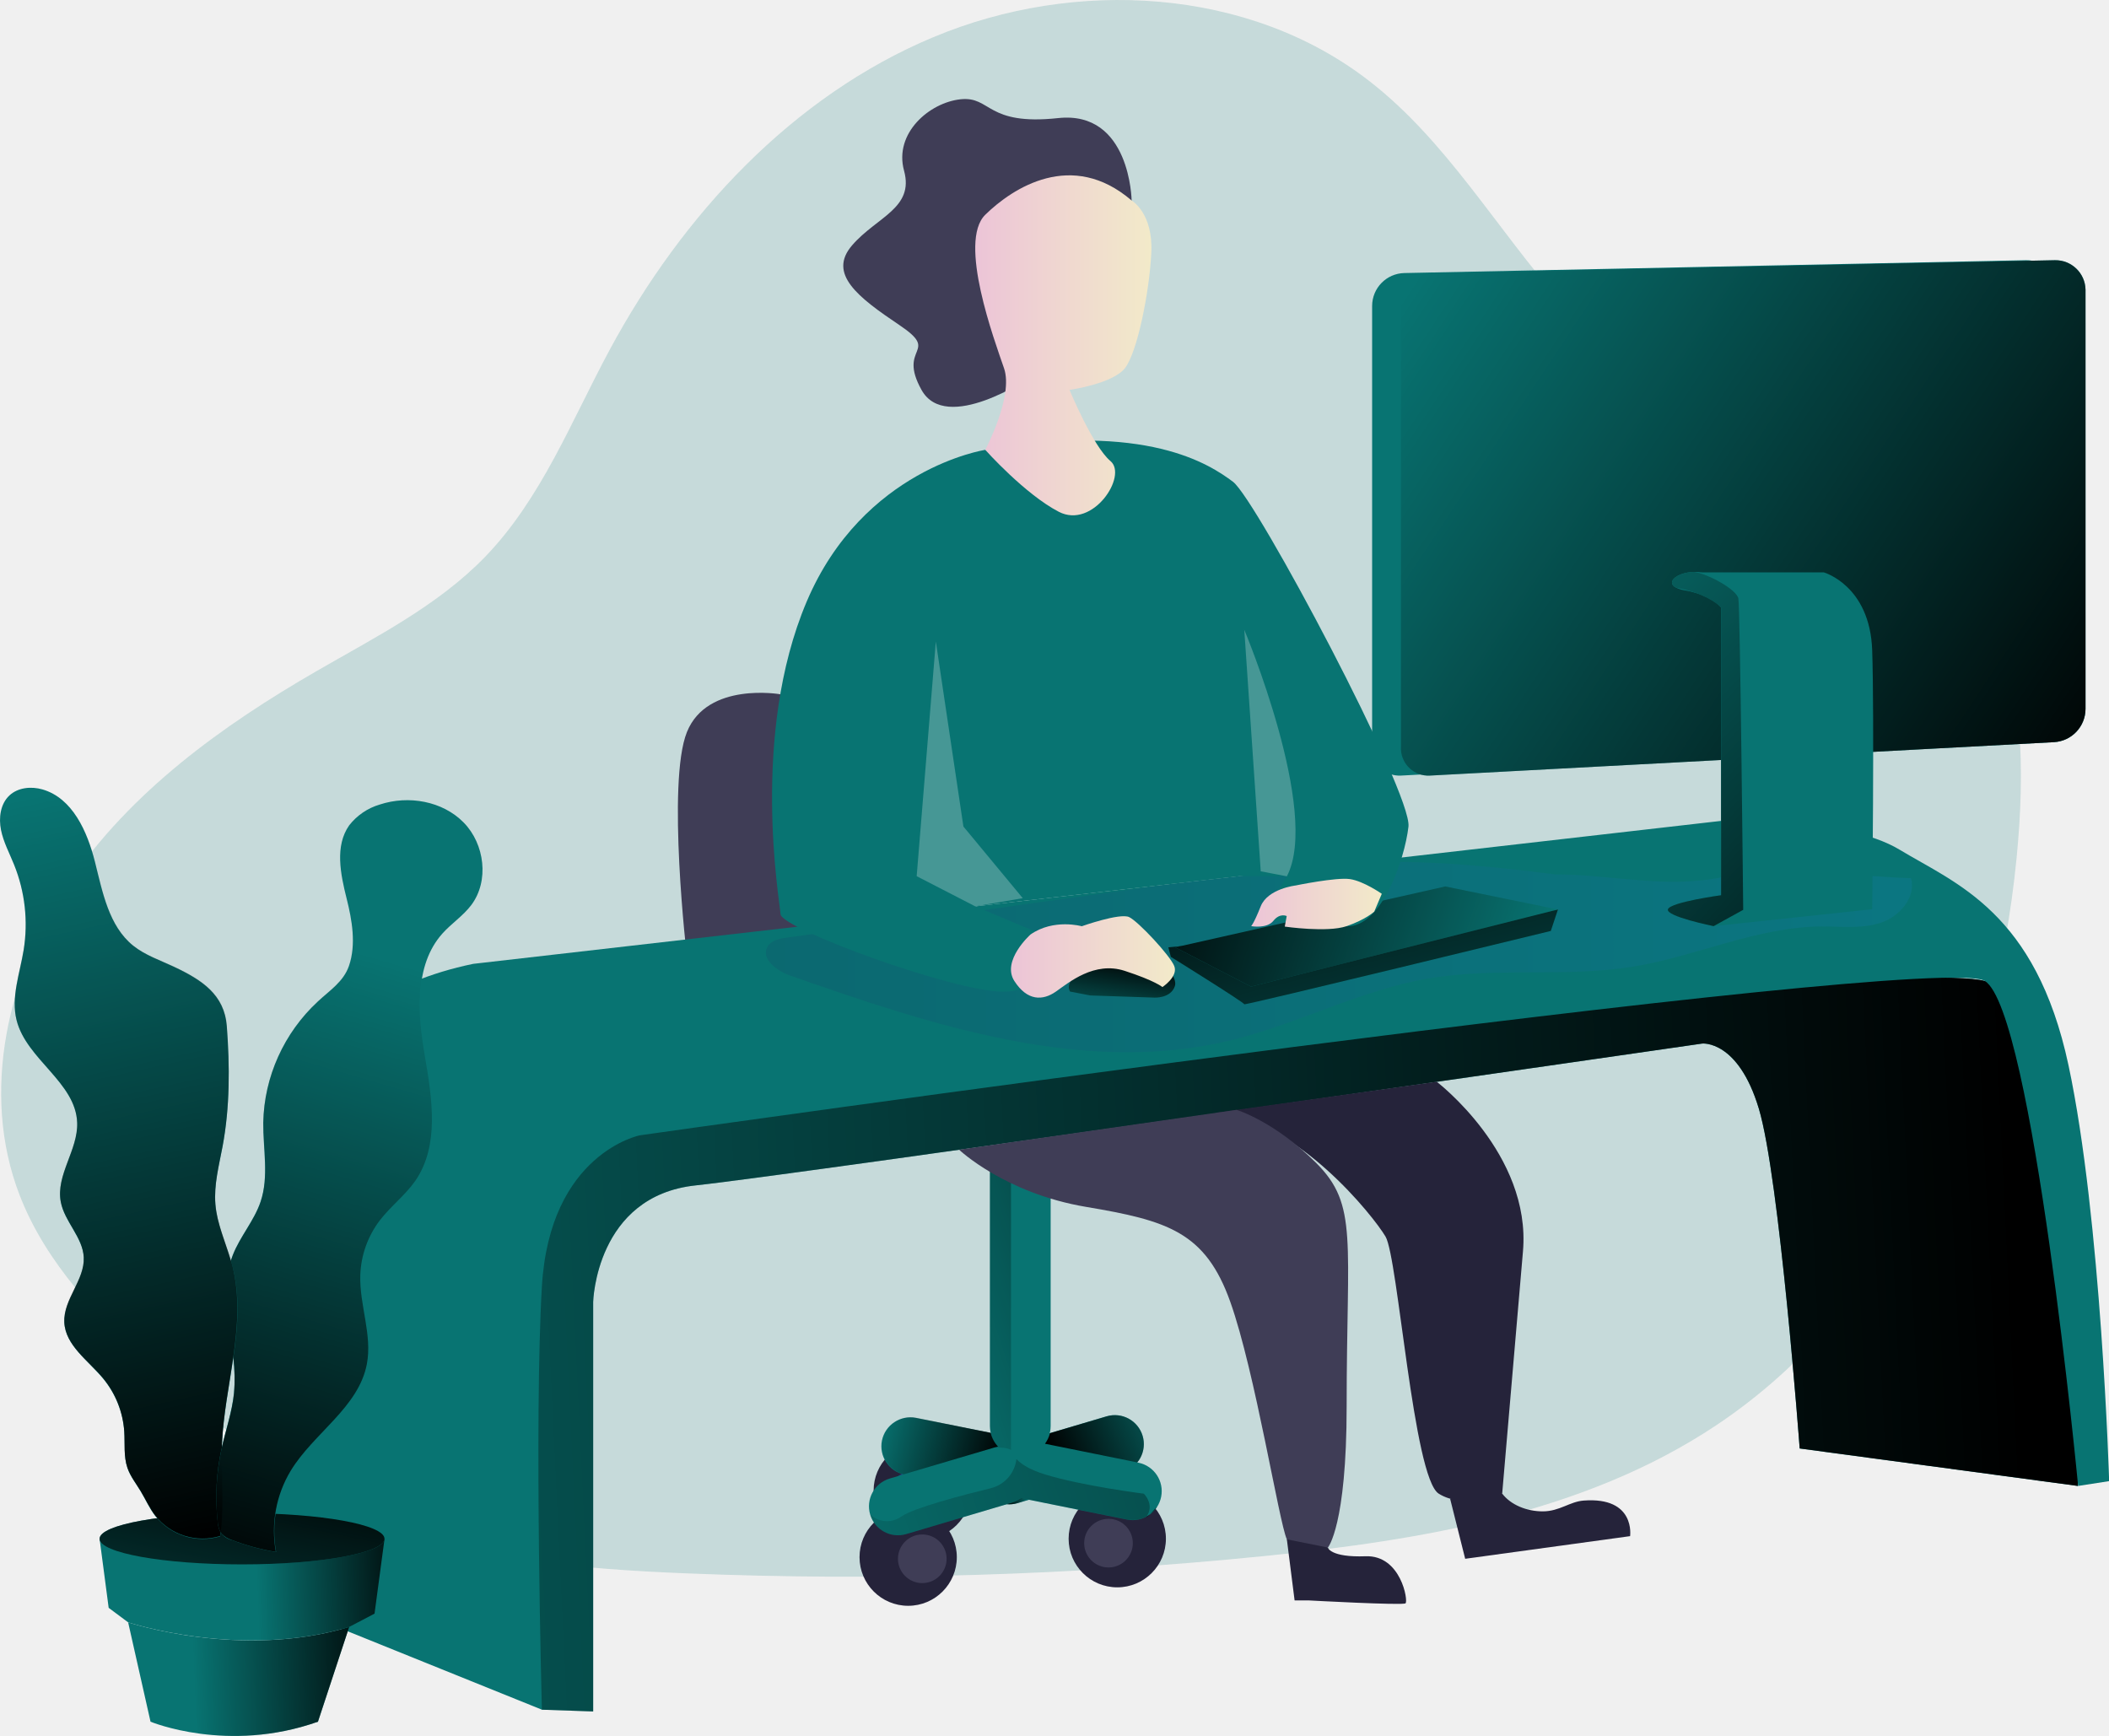
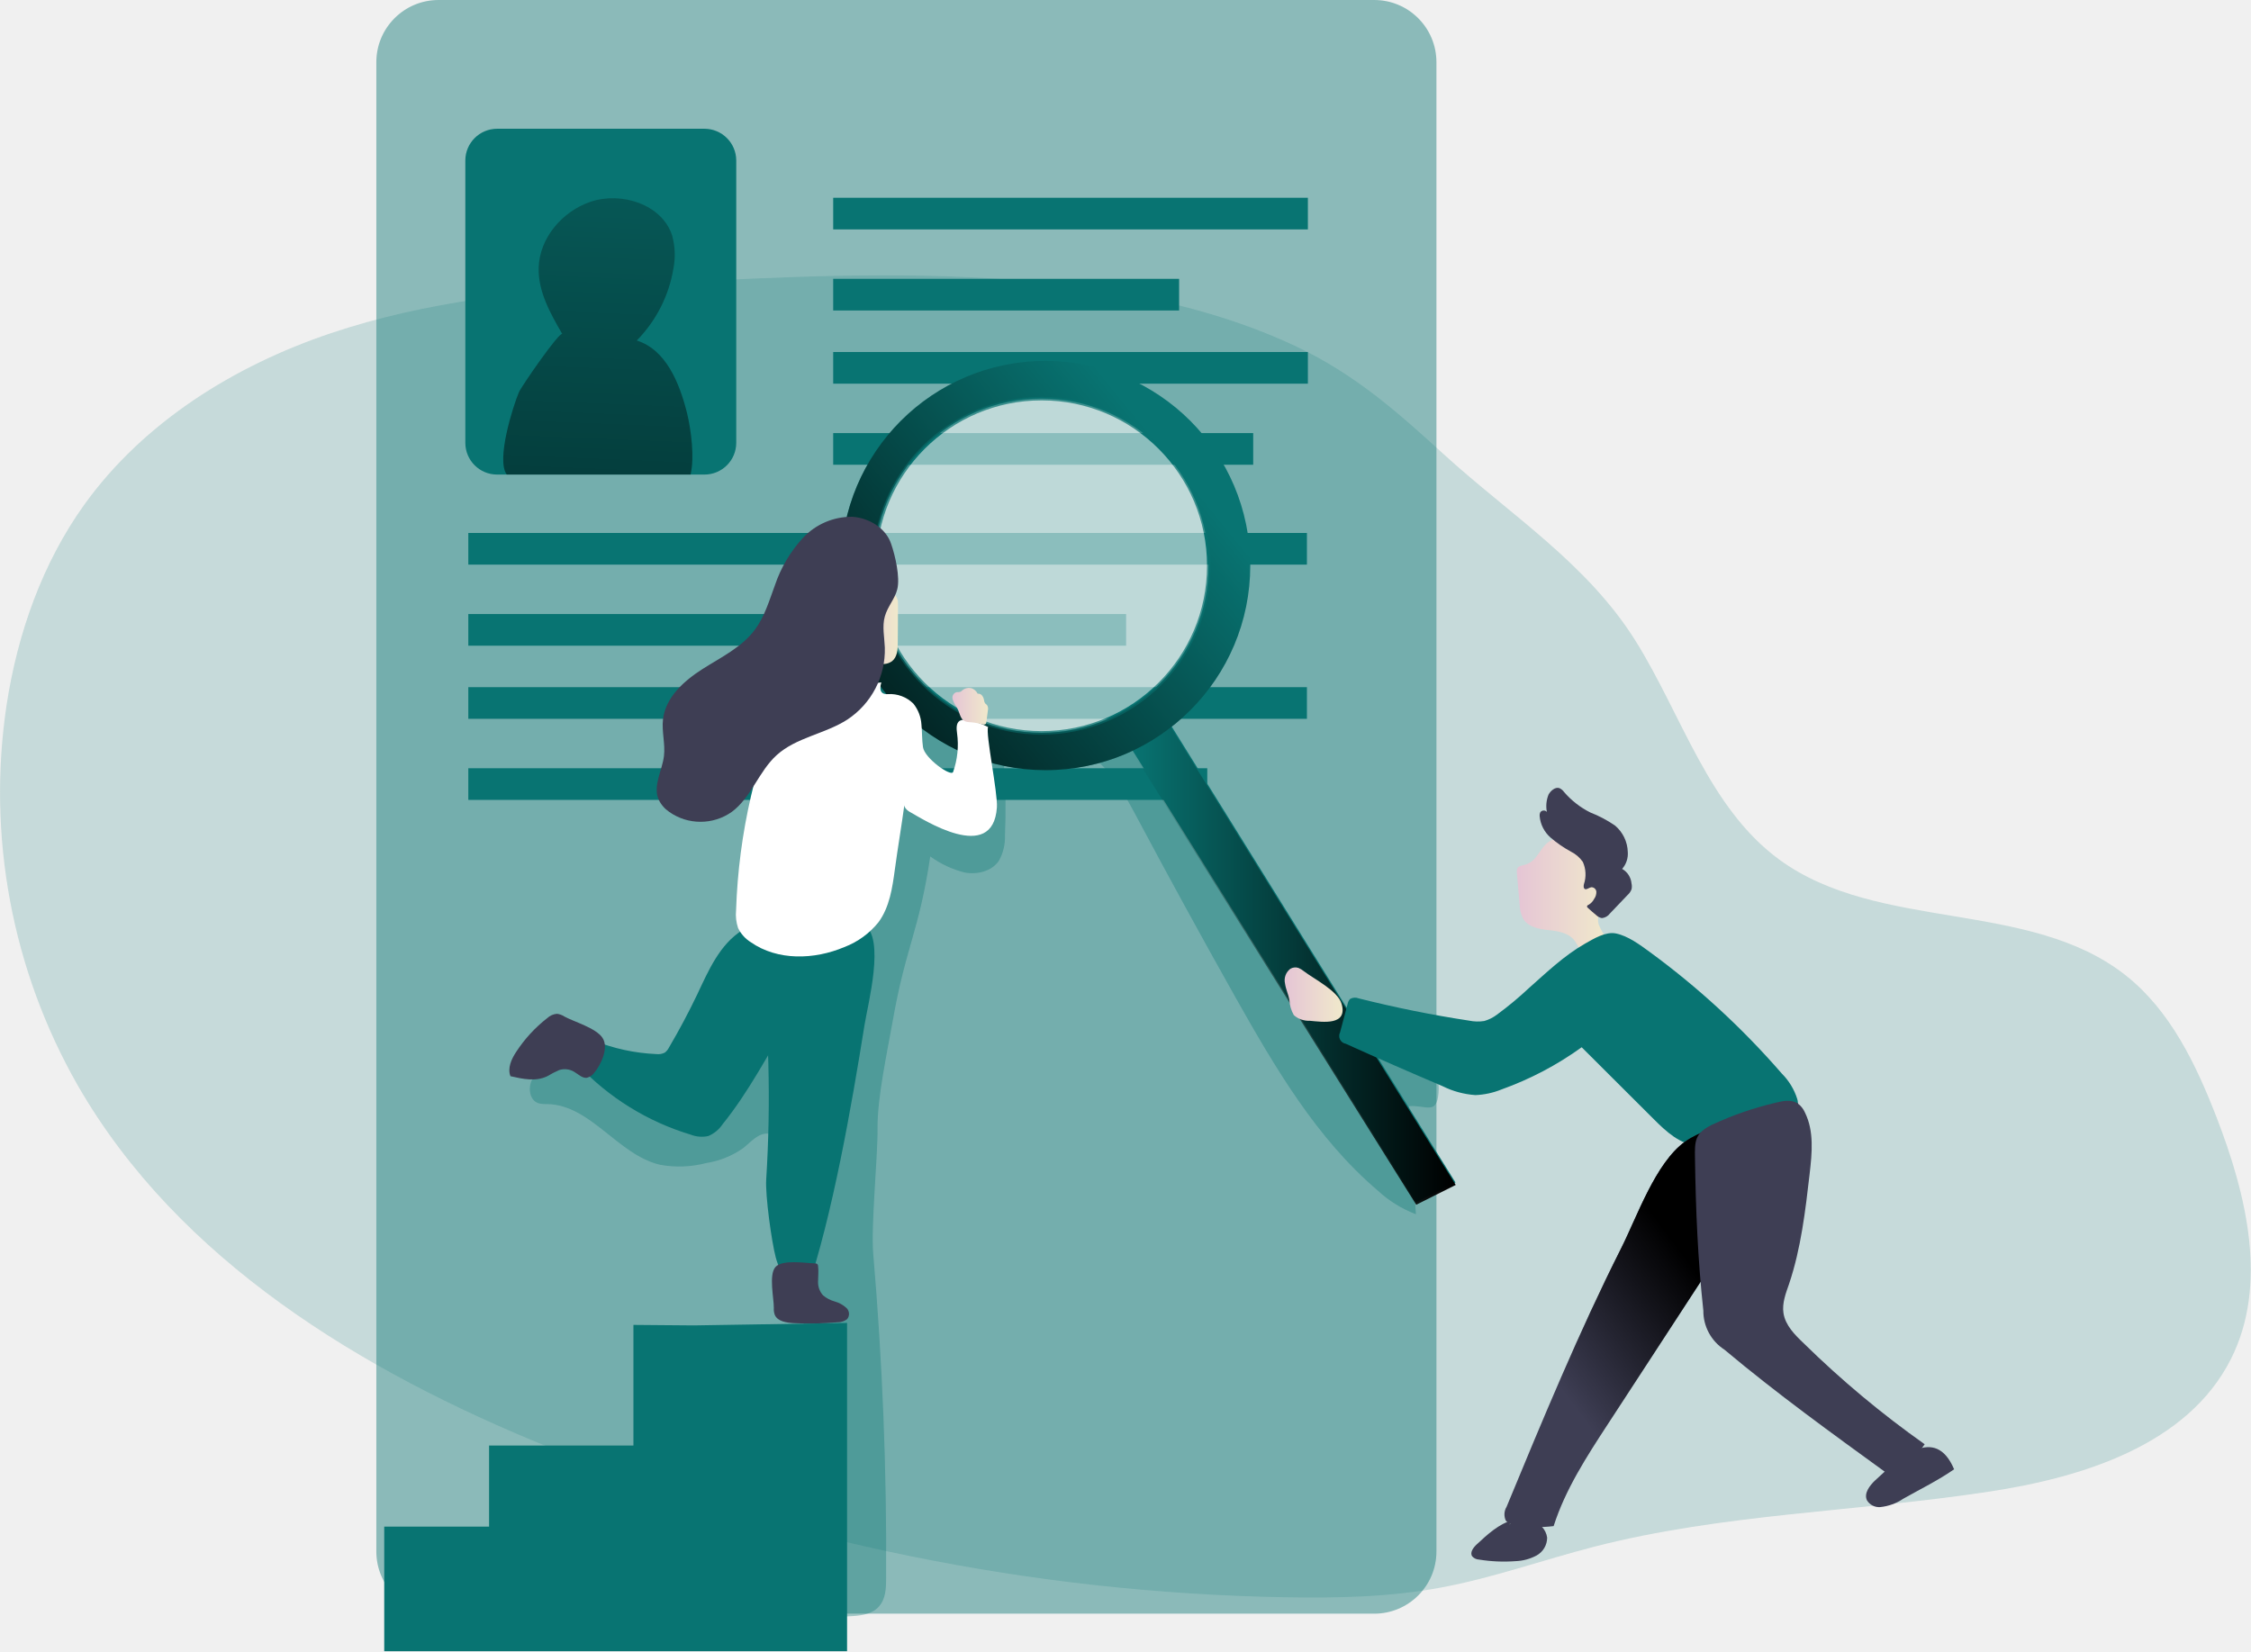
- <svg xmlns="http://www.w3.org/2000/svg" xmlns:xlink="http://www.w3.org/1999/xlink" id="Layer_1" data-name="Layer 1" width="726.63" height="598.15" viewBox="0 0 726.63 598.15">
+ <svg xmlns="http://www.w3.org/2000/svg" xmlns:xlink="http://www.w3.org/1999/xlink" id="Layer_1" data-name="Layer 1" viewBox="0 0 398.9 292.66">
  <defs>
-     <linearGradient id="linear-gradient" x1="362.32" y1="84.46" x2="379.08" y2="84.46" gradientTransform="matrix(1, 0, 0, -1, -55.95, 599.59)" gradientUnits="userSpaceOnUse">
-       <stop offset="0" stop-color="#183866" />
-       <stop offset="1" stop-color="#1a7fc1" />
+     <linearGradient id="linear-gradient" x1="202.08" y1="197.26" x2="259.68" y2="197.26" gradientUnits="userSpaceOnUse">
+       <stop offset="0" stop-opacity="0" />
+       <stop offset="0.99" />
    </linearGradient>
-     <linearGradient id="linear-gradient-2" x1="402.86" y1="82.34" x2="410.55" y2="82.34" gradientTransform="matrix(1, 0, 0, -1, -55.95, 599.59)" gradientUnits="userSpaceOnUse">
-       <stop offset="0" />
-       <stop offset="0.99" stop-opacity="0" />
+     <linearGradient id="linear-gradient-2" x1="209.84" y1="107.83" x2="134.16" y2="169.5" xlink:href="#linear-gradient" />
+     <linearGradient id="linear-gradient-3" x1="270.5" y1="184.82" x2="286.56" y2="184.82" gradientUnits="userSpaceOnUse">
+       <stop offset="0" stop-color="#e5c5d5" />
+       <stop offset="0.42" stop-color="#ead4d1" />
+       <stop offset="1" stop-color="#f0e9cb" />
    </linearGradient>
-     <linearGradient id="linear-gradient-3" x1="420.02" y1="95.05" x2="465.77" y2="115.48" xlink:href="#linear-gradient-2" />
-     <linearGradient id="linear-gradient-4" x1="419.3" y1="154.46" x2="363.69" y2="135.81" xlink:href="#linear-gradient-2" />
-     <linearGradient id="linear-gradient-5" x1="450.15" y1="94.12" x2="307.62" y2="46.31" xlink:href="#linear-gradient-2" />
-     <linearGradient id="linear-gradient-6" x1="454.97" y1="79.65" x2="450.03" y2="77.99" xlink:href="#linear-gradient-2" />
-     <linearGradient id="linear-gradient-7" x1="400.43" y1="93.82" x2="357.12" y2="105.59" xlink:href="#linear-gradient-2" />
-     <linearGradient id="linear-gradient-8" x1="399.81" y1="101.15" x2="399.81" y2="101.15" xlink:href="#linear-gradient-2" />
-     <linearGradient id="linear-gradient-11" x1="752.82" y1="149.25" x2="-22.22" y2="111.97" xlink:href="#linear-gradient-2" />
-     <linearGradient id="linear-gradient-12" x1="319.83" y1="269.82" x2="714.72" y2="269.82" xlink:href="#linear-gradient" />
-     <linearGradient id="linear-gradient-13" x1="456.76" y1="268.17" x2="498.43" y2="435.22" gradientTransform="matrix(1, 0, 0, 1, 0, 0)" xlink:href="#linear-gradient-2" />
-     <linearGradient id="linear-gradient-14" x1="388.4" y1="294.66" x2="528.43" y2="341.59" gradientTransform="matrix(1, 0, 0, 1, 0, 0)" xlink:href="#linear-gradient-2" />
-     <linearGradient id="linear-gradient-15" x1="387.95" y1="329.7" x2="384.29" y2="356.31" gradientTransform="matrix(1, 0, 0, 1, 0, 0)" xlink:href="#linear-gradient-2" />
-     <linearGradient id="linear-gradient-16" x1="189.55" y1="23.69" x2="121.95" y2="21.11" xlink:href="#linear-gradient-2" />
-     <linearGradient id="linear-gradient-17" x1="199.83" y1="54.7" x2="143.82" y2="52.77" xlink:href="#linear-gradient-2" />
-     <linearGradient id="linear-gradient-18" x1="90.26" y1="102.87" x2="61.93" y2="-33.61" gradientTransform="matrix(1, 0, 0, -1, -0.01, 600)" xlink:href="#linear-gradient-2" />
-     <linearGradient id="linear-gradient-19" x1="133.44" y1="70.6" x2="76.41" y2="330.72" xlink:href="#linear-gradient-2" />
-     <linearGradient id="linear-gradient-20" x1="136.63" y1="65.37" x2="129.97" y2="95.76" xlink:href="#linear-gradient-2" />
-     <linearGradient id="linear-gradient-21" x1="128.63" y1="51.78" x2="192.61" y2="270.81" xlink:href="#linear-gradient-2" />
-     <linearGradient id="linear-gradient-22" x1="391.94" y1="480.61" x2="452.67" y2="480.61" gradientTransform="matrix(1, 0, 0, -1, -55.95, 599.59)" gradientUnits="userSpaceOnUse">
-       <stop offset="0" stop-color="#ecc4d7" />
-       <stop offset="0.42" stop-color="#efd4d1" />
-       <stop offset="1" stop-color="#f2eac9" />
-     </linearGradient>
-     <linearGradient id="linear-gradient-23" x1="404.28" y1="269.89" x2="460.78" y2="269.89" xlink:href="#linear-gradient-22" />
-     <linearGradient id="linear-gradient-24" x1="487.03" y1="288.1" x2="532.04" y2="288.1" xlink:href="#linear-gradient-22" />
-     <linearGradient id="linear-gradient-25" x1="786.69" y1="334.77" x2="536.94" y2="500.11" xlink:href="#linear-gradient-2" />
-     <linearGradient id="linear-gradient-26" x1="743.88" y1="245.64" x2="570.27" y2="407.53" xlink:href="#linear-gradient-2" />
-     <linearGradient id="linear-gradient-27" x1="452.25" y1="77.42" x2="450.57" y2="76.86" xlink:href="#linear-gradient-2" />
+     <linearGradient id="linear-gradient-4" x1="277.31" y1="271.06" x2="303.02" y2="251.93" xlink:href="#linear-gradient" />
+     <linearGradient id="linear-gradient-5" x1="229.39" y1="202.48" x2="239.64" y2="202.48" xlink:href="#linear-gradient-3" />
+     <linearGradient id="linear-gradient-6" x1="111.86" y1="4.71" x2="102.43" y2="233.87" xlink:href="#linear-gradient" />
+     <linearGradient id="linear-gradient-7" x1="152.63" y1="137.02" x2="160.88" y2="137.02" xlink:href="#linear-gradient-3" />
+     <linearGradient id="linear-gradient-8" x1="170.5" y1="151.35" x2="176.81" y2="151.35" xlink:href="#linear-gradient-3" />
  </defs>
-   <path d="M537.74,103.94C515.56,78.71,498.39,48.59,471.88,28,430.24-4.41,370.31-7.57,321.62,12.79S235,74.19,210,120.66c-13.15,24.45-23.48,51.12-42.75,71.1-16.29,16.88-37.7,27.65-58,39.38C76.52,250,45,272.79,23.82,304.06S-6.83,376.4,6.71,411.64c9.13,23.78,27.52,42.7,46.36,59.83,22.17,20.14,46,39,73.5,51C161,537.4,199.22,540.61,236.7,542.13a1414.92,1414.92,0,0,0,199.16-6c54.18-5.46,110-14.78,155.33-44.95,63.5-42.25,96.24-119.66,103.61-195.57,3-30.36,2.24-61.91-9.48-90.08C657.29,138.15,581.66,153.91,537.74,103.94Z" transform="translate(-0.01 0)" fill="#087472" opacity="0.18" style="isolation: isolate" />
-   <path d="M268.86,239.22s-25.13-4.42-32.17,13,0,77.58,0,77.58l93.76,66.38Z" transform="translate(-0.01 0)" fill="#3f3d56" />
-   <path d="M387,507.15l-36.37,10.77a10,10,0,0,1-12.4-6.74h0a10,10,0,0,1,6.74-12.4L381.29,488a10,10,0,0,1,12.4,6.73h0A10,10,0,0,1,387,507.15Z" transform="translate(-0.01 0)" fill="#087472" />
-   <circle cx="384.94" cy="530.18" r="16.76" fill="#25233a" />
-   <circle cx="381.92" cy="531.71" r="8.38" fill="#3f3d56" />
-   <circle cx="317.75" cy="513.62" r="16.76" fill="#25233a" />
-   <path d="M323.13,515.13a8.38,8.38,0,1,1-8.38-8.38A8.38,8.38,0,0,1,323.13,515.13Z" transform="translate(-0.01 0)" fill="url(#linear-gradient)" />
-   <circle cx="312.9" cy="536.54" r="16.76" fill="#25233a" />
-   <path d="M326.15,537.1a8.38,8.38,0,1,1-8.38-8.38,8.38,8.38,0,0,1,8.38,8.38Z" transform="translate(-0.01 0)" fill="#3f3d56" />
-   <path d="M388.32,523.59l-76.65-15.47a10,10,0,0,1-7.8-11.76h0a10,10,0,0,1,11.75-7.8L392.27,504a10,10,0,0,1,7.8,11.76h0A10,10,0,0,1,388.32,523.59Z" transform="translate(-0.01 0)" fill="#087472" />
-   <path d="M341.07,403.17H362v88.15a10.46,10.46,0,0,1-10.46,10.46h0a10.46,10.46,0,0,1-10.46-10.46V403.17Z" transform="translate(-0.01 0)" fill="#087472" />
-   <path d="M348.58,517.8l-36.36,10.79a10,10,0,0,1-12.41-6.74h0a10,10,0,0,1,6.74-12.4l36.36-10.76a10,10,0,0,1,12.4,6.73h0A10,10,0,0,1,348.58,517.8Z" transform="translate(-0.01 0)" fill="#087472" />
-   <path d="M354.6,516.73l-4,1.19a9.94,9.94,0,0,1-3.68.37l1.67-.49a9.74,9.74,0,0,0,3.21-1.63Z" transform="translate(-0.01 0)" fill="url(#linear-gradient-2)" />
-   <path d="M394.11,497.59a9.93,9.93,0,0,1-2.26,6.3l-31.8-6.43a10.29,10.29,0,0,0,1.7-3.64l19.59-5.8a10,10,0,0,1,12.38,6.84A10.12,10.12,0,0,1,394.11,497.59Z" transform="translate(-0.01 0)" fill="url(#linear-gradient-3)" />
-   <path d="M341.34,493.7a10.59,10.59,0,0,1-.27-2.38V403.17h7.27v95a3.48,3.48,0,0,0,.07,1.4,9.47,9.47,0,0,0-3.48-.77,17.94,17.94,0,0,0-2.54,0l.52-.15C343.23,498.59,341.76,495.5,341.34,493.7Z" transform="translate(-0.01 0)" opacity="0.31" fill="url(#linear-gradient-4)" style="isolation: isolate" />
-   <path d="M395.05,522.51a9.82,9.82,0,0,1-4.77,1.23,10.36,10.36,0,0,1-2-.2l-33.72-6.81-2.81-.56a9.74,9.74,0,0,1-3.21,1.63l-1.67.49-34.65,10.3a10,10,0,0,1-12.41-6.74,8.54,8.54,0,0,0,10.87.62c4.23-2.93,21.07-7.33,30.61-9.67a11.72,11.72,0,0,0,8.8-9.27,6.69,6.69,0,0,1,.12-.8c1.59,1.72,4.51,3.65,9.79,5.29,13,4,34.11,6.65,34.11,6.65S397.92,518.41,395.05,522.51Z" transform="translate(-0.01 0)" opacity="0.31" fill="url(#linear-gradient-5)" style="isolation: isolate" />
-   <path d="M398.67,519.15a9.82,9.82,0,0,1-2.49,2.65C396.85,521.11,397.71,520.19,398.67,519.15Z" transform="translate(-0.01 0)" fill="url(#linear-gradient-6)" />
-   <path d="M341.34,493.7a10.4,10.4,0,0,0,2.52,4.74c-.31.06-.63.14-.95.23L311.39,508a10,10,0,0,1,2.24-19.69,10.36,10.36,0,0,1,2,.2Z" transform="translate(-0.01 0)" fill="url(#linear-gradient-7)" />
-   <path d="M343.86,498.44" transform="translate(-0.01 0)" fill="url(#linear-gradient-8)" />
-   <path d="M343.86,498.44" transform="translate(-0.01 0)" fill="url(#linear-gradient-8)" />
-   <path d="M343.86,498.44" transform="translate(-0.01 0)" fill="url(#linear-gradient-8)" />
-   <path d="M389.9,69.09s-.41-31.08-25.32-28.4-23-7.61-33.64-6.48-23,11.63-19.45,24.6S302.1,74.68,293.6,84.52s2,17.89,16.32,27.51-.89,7.13,7.6,22.34,37.23-4.22,37.23-4.22Z" transform="translate(-0.01 0)" fill="#3f3d56" />
-   <path d="M186.71,589.1l17.67.6V448.59s.89-36.49,35.33-40.15,346.78-48.87,346.78-48.87S598.87,358.26,606,382s14.07,117.09,14.07,117.09L715.94,512S718.47,347.1,683.85,338s-487.37,37.27-487.37,37.27S162.9,550.41,186.71,589.1Z" transform="translate(-0.01 0)" fill="#087472" />
-   <path d="M186.71,589.1l17.67.6V448.59s.89-36.49,35.33-40.15,346.78-48.87,346.78-48.87S598.87,358.26,606,382s14.07,117.09,14.07,117.09L715.94,512S718.47,347.1,683.85,338s-487.37,37.27-487.37,37.27S162.9,550.41,186.71,589.1Z" transform="translate(-0.01 0)" fill="url(#linear-gradient-11)" />
-   <path d="M93.47,392.59s8.66-47.92,69.57-60.48L593,282.85s42.21-1.75,61.52,9.94,46.87,21.38,58.17,74.28,14,143.27,14,143.27L716,512S700.4,348.36,683.87,338s-463.46,53.2-463.46,53.2-31,6.17-33.7,52.11,0,145.78,0,145.78L93.47,551.45Z" transform="translate(-0.01 0)" fill="#087472" />
-   <path d="M535.82,301.29c-22.25-2.9-44.68-5-67.1-4.15-16.85.66-33.59,3-50.3,5.33L271.05,323.08c-2.5.35-5.35.92-6.6,3.12-2.4,4.2,3.24,8.34,7.81,9.94,49,17.18,101.35,34.58,151.79,22.33,23.06-5.6,44.48-17.23,67.87-21.27s47.4-.32,70.74-4.13c21.94-3.58,42.83-13.75,65.07-13.85,6.82,0,13.84.88,20.31-1.28s12.19-8.76,10.4-15.34c-20.88-.73-44.32-4.59-64.8-.4C573.37,306.34,556.12,301.29,535.82,301.29Z" transform="translate(-0.01 0)" opacity="0.19" fill="url(#linear-gradient-12)" style="isolation: isolate" />
-   <path d="M402.55,326.41l.86,3.29s25.46,15.83,25.3,16.34,105.61-25.27,105.61-25.27l2.46-7.4Z" transform="translate(-0.01 0)" fill="#087472" />
-   <path d="M402.55,326.41l.86,3.29s25.46,15.83,25.3,16.34,105.61-25.27,105.61-25.27l2.46-7.4Z" transform="translate(-0.01 0)" fill="url(#linear-gradient-13)" />
-   <polygon points="404.92 326.41 497.96 305.44 536.75 313.37 431.05 339.96 404.92 326.41" fill="#087472" />
-   <polygon points="404.92 326.41 497.96 305.44 536.75 313.37 431.05 339.96 404.92 326.41" fill="url(#linear-gradient-14)" />
-   <path d="M375.64,343l22.09.74s5.61.33,7.06-3.93-9-13.25-10.12-13.42-30.19,7.55-26,15.27Z" transform="translate(-0.01 0)" fill="#087472" />
-   <path d="M375.64,343l22.09.74s5.61.33,7.06-3.93-9-13.25-10.12-13.42-30.19,7.55-26,15.27Z" transform="translate(-0.01 0)" fill="url(#linear-gradient-15)" />
-   <path d="M120.31,560.59l-10.75,32.64c-31.18,11.07-57.69,0-57.69,0L44.16,559S83.05,571.89,120.31,560.59Z" transform="translate(-0.01 0)" fill="#087472" />
-   <path d="M120.31,560.59l-10.75,32.64c-31.18,11.07-57.69,0-57.69,0L44.16,559S83.05,571.89,120.31,560.59Z" transform="translate(-0.01 0)" fill="url(#linear-gradient-16)" />
-   <path d="M132.5,530.2,129.05,556l-8.74,4.58C83.08,571.88,44.16,559,44.16,559l-6.71-5L34.32,530.2Z" transform="translate(-0.01 0)" fill="#087472" />
-   <path d="M132.5,530.2,129.05,556l-8.74,4.58C83.08,571.88,44.16,559,44.16,559l-6.71-5L34.32,530.2Z" transform="translate(-0.01 0)" fill="url(#linear-gradient-17)" />
-   <ellipse cx="83.39" cy="530.2" rx="49.08" ry="8.83" fill="#087472" />
-   <ellipse cx="83.39" cy="530.2" rx="49.08" ry="8.83" fill="url(#linear-gradient-18)" />
-   <path d="M60.05,333.18c-4.82-2.28-10-4-14.17-7.33-8.4-6.77-10.53-18.43-13.16-28.89S25,275,14.63,272c-3.88-1.11-8.43-.67-11.38,2.09C.14,277-.49,281.78.36,286s2.92,8,4.52,12a55.17,55.17,0,0,1,3.29,29.31c-1.31,8.11-4.44,16.33-2.43,24.28,3.41,13.49,20.4,21.4,20.87,35.3.32,9.38-7.4,18.06-5.65,27.29,1.29,6.83,7.58,12.16,7.92,19.1.38,7.87-7.06,14.53-6.7,22.4S30.4,468.81,35.53,475a32.17,32.17,0,0,1,7.31,18.35c.27,4.2-.27,8.55,1.1,12.53,1,2.91,3,5.38,4.55,8,1.71,2.83,3,5.89,5.06,8.51a20.82,20.82,0,0,0,22.3,7c1.59-10.46.2-21.13.64-31.7.87-20.48,8.62-41.12,3.66-61-1.82-7.29-5.32-14.21-5.94-21.69-.55-6.68,1.23-13.3,2.47-19.89,2.56-13.61,2.52-27.68,1.47-41.44C77.32,342.75,69.64,337.72,60.05,333.18Z" transform="translate(-0.01 0)" fill="#087472" />
-   <path d="M90.7,386.82c-.08,9.13,2,18.57-.92,27.24-2.21,6.57-7.07,11.95-9.58,18.41-5.79,14.91,2,31.63.41,47.55-.66,6.56-2.91,12.86-4.33,19.3A77.3,77.3,0,0,0,75,524.15a6.28,6.28,0,0,0,5,6.54,78,78,0,0,0,15.15,4.09,40.18,40.18,0,0,1,5.18-28c7.93-13,23.34-21.76,26.21-36.69,1.94-10.11-2.58-20.37-2.26-30.66a33,33,0,0,1,6.74-18.9c3.73-4.86,8.78-8.62,12.25-13.66,8.34-12.15,5.74-28.39,3.26-42.92s-3.92-31.25,5.88-42.26c3.1-3.48,7.14-6.09,9.95-9.81,6.26-8.29,4.68-21.06-2.6-28.47s-19-9.46-28.9-6.2a20.84,20.84,0,0,0-10.54,7.17c-5,7.1-3,16.8-.88,25.24,1.85,7.33,3.34,15.79.81,23.18-1.89,5.5-6.68,8.48-10.75,12.31A58.64,58.64,0,0,0,90.7,386.82Z" transform="translate(-0.01 0)" fill="#087472" />
-   <path d="M80.37,467.72c-1.42,9.92-3.47,19.92-3.89,29.87v1a2.63,2.63,0,0,1-.17.72A77.3,77.3,0,0,0,75,524.14,9.41,9.41,0,0,0,76,528c-.05.42-.11.83-.17,1.25a20.82,20.82,0,0,1-22.3-7c-2-2.62-3.35-5.68-5.06-8.51-1.6-2.63-3.55-5.1-4.55-8-1.37-4-.83-8.33-1.1-12.53a32.17,32.17,0,0,0-7.31-18.35c-5.13-6.15-13-11.31-13.35-19.31s7.08-14.53,6.7-22.4c-.34-6.94-6.63-12.27-7.92-19.1-1.75-9.23,6-17.91,5.65-27.29-.47-13.9-17.46-21.81-20.87-35.3-2-7.95,1.12-16.17,2.43-24.28A55.17,55.17,0,0,0,4.9,297.9c-1.6-4-3.67-7.77-4.52-12s-.22-9,2.89-11.92c3-2.76,7.5-3.2,11.38-2.09,10.38,3,15.45,14.54,18.09,25S37.5,319,45.9,325.78c4.15,3.35,9.35,5.05,14.17,7.33,9.6,4.54,17.28,9.57,18.1,20.39,1,13.76,1.09,27.83-1.47,41.44-1.24,6.59-3,13.21-2.47,19.89s3.44,13,5.34,19.48c.21.73.42,1.47.6,2.21C82.69,446.81,81.88,457.22,80.37,467.72Z" transform="translate(-0.01 0)" fill="url(#linear-gradient-19)" />
-   <path d="M76.05,528A9.41,9.41,0,0,1,75,524.15a77.3,77.3,0,0,1,1.33-24.83c.05-.24.11-.48.17-.72C76.14,508.42,77.28,518.32,76.05,528Z" transform="translate(-0.01 0)" fill="url(#linear-gradient-20)" />
-   <path d="M162.22,311.83c-2.81,3.72-6.85,6.33-9.95,9.81-9.8,11-8.36,27.73-5.88,42.26s5.08,30.77-3.26,42.92c-3.47,5-8.52,8.8-12.25,13.66a33,33,0,0,0-6.74,18.9c-.32,10.29,4.2,20.55,2.26,30.66-2.87,14.93-18.28,23.71-26.21,36.69a40.24,40.24,0,0,0-5.14,28,77.61,77.61,0,0,1-15.11-4.09,8.14,8.14,0,0,1-3.52-2.13,3.77,3.77,0,0,1-.37-.52A9.41,9.41,0,0,1,75,524.15a77.3,77.3,0,0,1,1.33-24.83c.05-.24.11-.48.17-.72,1.42-6.19,3.52-12.26,4.16-18.58a60.2,60.2,0,0,0-.24-12.3c1.51-10.5,2.32-20.91-.23-31.13-.18-.74-.39-1.48-.6-2.21.19-.64.41-1.28.66-1.91,2.51-6.46,7.37-11.84,9.58-18.41,2.91-8.67.84-18.11.92-27.24.13-15.77,7.24-31,18.66-41.76,4.07-3.83,8.86-6.81,10.75-12.31,2.53-7.39,1-15.85-.81-23.18-2.13-8.44-4.15-18.14.88-25.24,2.5-3.52,6.44-5.81,10.54-7.17,9.86-3.26,21.63-1.21,28.9,6.2S168.48,303.59,162.22,311.83Z" transform="translate(-0.01 0)" fill="url(#linear-gradient-21)" />
-   <path d="M449.16-16.85" transform="translate(-0.01 0)" fill="none" stroke="#6c62ff" stroke-miterlimit="10" stroke-width="1.86" />
-   <path d="M339.47,155s-42.07,6.43-61.53,52.3S268.6,310,268.94,315s59.63,26.69,76.58,26.69S366,324.9,366,324.9l-29.95-12.61,91-10.39h16.34l-9,15s17.76,1.84,29.63,2.26,19.93-22.79,21.26-34.33S432.85,172,424.82,166,395,145.34,339.47,155Z" transform="translate(-0.01 0)" fill="#087472" />
-   <path d="M389.9,69.09s7.45,4.25,6.78,18-4.87,34.44-9.11,39.8-19.07,7.46-19.07,7.46,8.09,19.49,14.11,24.52-6.05,23.56-17.79,17.48S339.47,155,339.47,155s9.79-18.39,6.48-28.07S330,83.28,339.47,74,369.36,51.42,389.9,69.09Z" transform="translate(-0.01 0)" fill="url(#linear-gradient-22)" />
-   <polygon points="322.43 221.03 315.83 301.9 335.99 312.29 352.38 309.48 331.93 284.79 322.43 221.03" fill="#fff" opacity="0.25" style="isolation: isolate" />
-   <path d="M428.71,217s26.35,62.71,14.67,84.95l-9-1.73Z" transform="translate(-0.01 0)" fill="#fff" opacity="0.25" style="isolation: isolate" />
-   <path d="M355.05,322s-10.06,9-5.57,16,9.85,6.8,14.32,3.67,13.25-10.56,23.71-7.15,13,5.58,13,5.58,5.51-3.61,4.08-7.23S392.22,317.52,389.05,316s-16.33,3.15-16.33,3.15S363.05,316.41,355.05,322Z" transform="translate(-0.01 0)" fill="url(#linear-gradient-23)" />
-   <path d="M446.37,305.11s-9.58,1.1-12,7.18-3.29,6.82-3.29,6.82,5.41,1,7.66-1.83,4.59-1.64,4.59-1.64l-.67,3.63s14.7,2.14,21.34-.16,9.49-5,9.49-5l2.6-6.14s-6.27-4.39-11-5.07S446.37,305.11,446.37,305.11Z" transform="translate(-0.01 0)" fill="url(#linear-gradient-24)" />
-   <path d="M495,372.72s32.63,24.84,29.73,58.44-7.16,83.49-7.16,83.49-13.16,5.54-21.88,0-14-81.35-18.32-88.59-30.31-39.88-58.08-42.69Z" transform="translate(-0.01 0)" fill="#25233a" />
-   <path d="M330.45,396.14s15.73,15,43.77,19.71,41.11,8.64,49.68,32.75,16.79,76,19.48,81.8,14.13,2.84,14.13,2.84,6.47-7.42,6.47-48.68c0-57.52,4-69.31-10.41-83.76s-27.52-18.39-27.52-18.39Z" transform="translate(-0.01 0)" fill="#3f3d56" />
-   <path d="M443.38,530.4l2.67,21.05h5s32.2,1.76,33.21,1-1.55-16.67-13.75-16.22-13-3-13-3Z" transform="translate(-0.01 0)" fill="#25233a" />
-   <path d="M499.62,516.38l5.2,20.72,56.82-7.8s2-13.61-16-12.26c-4.75.35-8.29,3.69-14,3.72s-11.18-2.31-14.06-6.11h0Z" transform="translate(-0.01 0)" fill="#25233a" />
-   <path d="M697.75,255.72,482.68,267.24a9.44,9.44,0,0,1-9.92-8.92c0-.16,0-.33,0-.49V105.42a11.35,11.35,0,0,1,11.11-11.34l214.19-4.42a10.36,10.36,0,0,1,10.57,10.15V244.25A11.5,11.5,0,0,1,697.75,255.72Z" transform="translate(-0.01 0)" fill="#087472" />
-   <path d="M707.67,255.72,492.6,267.24a9.44,9.44,0,0,1-9.91-8.93c0-.16,0-.32,0-.48V105.42a11.33,11.33,0,0,1,11.1-11.34L708,89.66A10.36,10.36,0,0,1,718.55,99.8V244.25A11.5,11.5,0,0,1,707.67,255.72Z" transform="translate(-0.01 0)" fill="#087472" />
-   <path d="M707.67,255.72,492.6,267.24a9.44,9.44,0,0,1-9.91-8.93c0-.16,0-.32,0-.48V105.42a11.33,11.33,0,0,1,11.1-11.34L708,89.66A10.36,10.36,0,0,1,718.55,99.8V244.25A11.5,11.5,0,0,1,707.67,255.72Z" transform="translate(-0.01 0)" fill="url(#linear-gradient-25)" />
-   <path d="M645.05,313.29l-54.61,5.82s-16.63-3.36-15.73-5.82S593,308.46,593,308.46V209.3h0c-.15-.22-2.44-3.14-8.71-5h0a31.49,31.49,0,0,0-3.7-.86,10.9,10.9,0,0,1-3.1-.94c-3.73-1.93.39-5.29,6.18-5.44a14.46,14.46,0,0,1,2.71.16h42s15.9,4.48,16.67,26.84S645.05,313.29,645.05,313.29Z" transform="translate(-0.01 0)" fill="#087472" />
-   <path d="M600.61,313.5l-10.2,5.61s-16.63-3.36-15.73-5.82S593,308.46,593,308.46V209.3h0c-.21-.23-2.76-2.86-8.71-5h0a44.22,44.22,0,0,0-6.8-1.8c-3.73-1.93.39-5.29,6.18-5.44,4.93.67,14.64,6.07,15.27,9.15S600.61,313.5,600.61,313.5Z" transform="translate(-0.01 0)" fill="#087472" />
-   <path d="M600.61,313.5l-10.2,5.61s-16.63-3.36-15.73-5.82S593,308.46,593,308.46V209.3h0c-.21-.23-2.76-2.86-8.71-5h0a44.22,44.22,0,0,0-6.8-1.8c-3.73-1.93.39-5.29,6.18-5.44,4.93.67,14.64,6.07,15.27,9.15S600.61,313.5,600.61,313.5Z" transform="translate(-0.01 0)" fill="url(#linear-gradient-26)" />
-   <path d="M396.18,521.8c-1.27,1.3-1.86,1.78-1.11.71A8,8,0,0,0,396.18,521.8Z" transform="translate(-0.01 0)" fill="url(#linear-gradient-27)" />
+   <path d="M291.53,139.74C299.81,153,304.45,169.3,317,178.52c17.62,12.9,44.36,7,61.46,20.57,7.9,6.27,12.43,15.78,16.07,25.18,5.31,13.74,9.15,29.63,2.52,42.78-7.66,15.19-26.22,21-43,23.52-23.24,3.55-47,3.88-69.79,9.73-9.09,2.34-18,5.54-27.19,7.25s-18.43,1.88-27.69,1.72A364.81,364.81,0,0,1,98.91,282.65c-33.13-13.43-65.65-33.14-83.45-64.15A104.69,104.69,0,0,1,2.87,151.17C4.81,138.47,9.2,126,16.68,115.58,27.17,101,43.23,91,60.27,85.26s35.15-7.62,53.12-8.57c37.09-2,83.89-5.33,118.24,11,10.24,4.88,17.76,11.53,26,19.07C269.45,117.52,282.91,126,291.53,139.74Z" transform="translate(-1.71 -26.18)" fill="#087472" opacity="0.18" style="isolation:isolate" />
+   <rect x="66.69" width="187.86" height="286" rx="11.02" fill="#087472" opacity="0.43" style="isolation:isolate" />
+   <path d="M251.37,222.23l1.25,19.15a20.77,20.77,0,0,1-6.77-4.2C235,227.94,227.66,215.37,220.68,203q-8.9-15.83-17.43-31.83c-2.08-3.89-4.24-7.92-7.71-10.65,3.27-1.85,7.36-2.9,10.76-1.3,4.15,1.95,5.71,6.89,7.87,10.93,2.25,4.21,5.48,7.8,8.35,11.61a79.13,79.13,0,0,1,9.31,15.93,12.07,12.07,0,0,0,1.76,3.16,11.71,11.71,0,0,0,4,2.56,125,125,0,0,1,13.18,7.13,16,16,0,0,1,4,3.18,8.61,8.61,0,0,1,1.86,6.2C256.29,223.85,254.42,222,251.37,222.23Z" transform="translate(-1.71 -26.18)" fill="#087472" opacity="0.34" style="isolation:isolate" />
+   <path d="M101.35,214.62c-1.85.41-3.83.91-5,2.36s-1,4.17.8,4.74a5.58,5.58,0,0,0,1.58.14c7.7.17,12.52,9.06,20,10.77a19,19,0,0,0,8.14-.32,15.5,15.5,0,0,0,6.59-2.68c1.36-1.1,2.68-2.7,4.42-2.53,2,.19,2.92,2.51,3.37,4.46,4.07,17.72,3,36.16,1.83,54.31-.38,6-.51,12.26-.62,18.29,0,2.13,0,4.45,1.29,6.14,1.83,2.35,5.28,2.46,8.26,2.35,1.92-.08,4.06-.25,5.38-1.66s1.34-3.35,1.35-5.18q.18-28.71-2.28-57.34c-.44-5.05.82-17.32.76-22.39-.05-5.34,1.74-13.59,2.67-18.85,2.34-13.34,4.67-15.87,6.67-29.26a17.77,17.77,0,0,0,6.09,2.85c2.22.41,4.78-.2,6.06-2.06a8.58,8.58,0,0,0,1.09-4.54,106.54,106.54,0,0,0-.16-12.25,5.92,5.92,0,0,0-.67-2.76,6.06,6.06,0,0,0-2.6-2l-13.46-6.7a9.88,9.88,0,0,0-4.67-1.43,7.78,7.78,0,0,0-4.79,2.39c-7.35,6.87-7.39,18.22-8.39,28.23-.84,8.42-2.81,16.94-7.45,24s-12.31,12.54-20.77,12.9A43.06,43.06,0,0,1,101.35,214.62Z" transform="translate(-1.71 -26.18)" fill="#087472" opacity="0.34" style="isolation:isolate" />
+   <path d="M132.18,54.6v50.06a5.63,5.63,0,0,1-5.63,5.63H89.8a5.63,5.63,0,0,1-5.63-5.63V54.6A5.64,5.64,0,0,1,89.8,49h36.75A5.64,5.64,0,0,1,132.18,54.6Z" transform="translate(-1.71 -26.18)" fill="#087472" />
+   <path d="M129.74,225.46a5.63,5.63,0,0,1-2.53,2.07,5.42,5.42,0,0,1-3.1-.25,45.38,45.38,0,0,1-20-12.39,18.06,18.06,0,0,1,2.74-4.32A33.61,33.61,0,0,0,118,213a2.62,2.62,0,0,0,1.52-.26,2.58,2.58,0,0,0,.75-.92q2.7-4.59,5-9.4c2-4.25,4-8.89,8-11.38a2.2,2.2,0,0,1,1.22-.43,2.42,2.42,0,0,1,1.24.54c3,2,6.36,4.3,7.74,7.82,1.19,3-.1,4.92-1.65,7.49C137.85,212.93,134.54,219.51,129.74,225.46Z" transform="translate(-1.71 -26.18)" fill="#087472" />
+   <path d="M144.6,255.29c-2.76-.78-4.67-3.43-5.41-6.21s-1.88-11-1.7-13.85a231.35,231.35,0,0,0-1.06-41c-.09-.76,16.81-5.2,18.4-4.19,3.79,2.4.68,14.06.08,17.82C152.6,222.28,149.27,241.48,144.6,255.29Z" transform="translate(-1.71 -26.18)" fill="#087472" />
+   <rect x="147.65" y="35.05" width="84.12" height="5.61" fill="#087472" />
+   <rect x="147.65" y="49.42" width="61.3" height="5.61" fill="#087472" />
+   <rect x="147.65" y="62.39" width="84.12" height="5.61" fill="#087472" />
+   <rect x="147.65" y="76.76" width="74.43" height="5.61" fill="#087472" />
+   <rect x="82.99" y="94.46" width="148.61" height="5.61" fill="#087472" />
+   <rect x="82.99" y="108.83" width="116.57" height="5.61" fill="#087472" />
+   <rect x="82.99" y="121.79" width="148.61" height="5.61" fill="#087472" />
+   <rect x="82.99" y="136.16" width="130.95" height="5.61" fill="#087472" />
+   <path d="M259.64,235.76l-7,3.51L202,158.53c3-1.44,4.54-2,7-4.14Z" transform="translate(-1.71 -26.18)" fill="#087472" />
+   <path d="M259.68,236.19l-7,3.51L202.08,159c3-1.43,4.54-2,7-4.14Z" transform="translate(-1.71 -26.18)" fill="url(#linear-gradient)" />
+   <path d="M187,90.14a36.27,36.27,0,1,0,36.27,36.28A36.28,36.28,0,0,0,187,90.14Zm-.73,65.92a29.62,29.62,0,1,1,29.61-29.62A29.62,29.62,0,0,1,186.31,156.06Z" transform="translate(-1.71 -26.18)" fill="#087472" />
+   <path d="M187,90.14a36.27,36.27,0,1,0,36.27,36.28A36.28,36.28,0,0,0,187,90.14Zm-.73,65.92a29.62,29.62,0,1,1,29.61-29.62A29.62,29.62,0,0,1,186.31,156.06Z" transform="translate(-1.71 -26.18)" fill="url(#linear-gradient-2)" />
+   <path d="M215.92,126.44a29.62,29.62,0,1,1-29.61-29.61A29.62,29.62,0,0,1,215.92,126.44Z" transform="translate(-1.71 -26.18)" fill="#fff" stroke="#087472" stroke-miterlimit="10" stroke-width="0.62" opacity="0.53" />
+   <path d="M271.82,179.48c-.44.11-1,.18-1.19.57a1.47,1.47,0,0,0-.11.86l.48,5.55a5.9,5.9,0,0,0,.63,2.56c.87,1.44,2.75,1.83,4.42,2s3.54.45,4.6,1.76c.57.7.86,1.67,1.64,2.12a3.38,3.38,0,0,0,2.29.1,2.61,2.61,0,0,0,1.42-.58,2.08,2.08,0,0,0,.11-2.31A14.53,14.53,0,0,1,285,190c-.41-1.54.5-3.07,1-4.57a8.71,8.71,0,0,0-1.83-9,7,7,0,0,0-7.32-1.41C274.57,175.89,274.42,178.86,271.82,179.48Z" transform="translate(-1.71 -26.18)" fill="url(#linear-gradient-3)" />
+   <path d="M275.83,170.08a.74.74,0,0,0-1.17.08,1.2,1.2,0,0,0-.11.65,5.72,5.72,0,0,0,1.95,3.83,20.7,20.7,0,0,0,3.63,2.5,5.61,5.61,0,0,1,2.07,1.79,5.42,5.42,0,0,1,.2,3.95c-.07.31-.11.72.18.87s.71-.24,1.11-.32a.87.87,0,0,1,.91.8,2.05,2.05,0,0,1-.4,1.28,2.5,2.5,0,0,1-.92,1c-.14.06-.3.13-.33.28s.09.25.19.34c.47.43.95.85,1.44,1.25a1.94,1.94,0,0,0,1,.52,2,2,0,0,0,1.42-.81l3.13-3.28a2.56,2.56,0,0,0,.7-1,2.34,2.34,0,0,0,0-1.05,3.3,3.3,0,0,0-1.66-2.58,4.07,4.07,0,0,0,1-3,6.36,6.36,0,0,0-2.27-4.69,21.44,21.44,0,0,0-4.37-2.31,15,15,0,0,1-4.63-3.6,2.06,2.06,0,0,0-.86-.72c-.75-.25-1.57.52-1.91,1.14A5.44,5.44,0,0,0,275.83,170.08Z" transform="translate(-1.71 -26.18)" fill="#3e3e54" />
+   <path d="M267,206a6.83,6.83,0,0,1-2.27,1.14,7.61,7.61,0,0,1-2.69-.07c-6.57-1-13.1-2.32-19.55-3.94a1.73,1.73,0,0,0-1.53.1,1.78,1.78,0,0,0-.44.89l-1.33,5a1.41,1.41,0,0,0,1,2.05q8.51,3.85,17.1,7.49a15.51,15.51,0,0,0,5.88,1.61,13.76,13.76,0,0,0,4.62-1A57.28,57.28,0,0,0,282,211.79l12.79,12.76c2.18,2.18,4.66,4.49,7.74,4.66a12.4,12.4,0,0,0,5.21-1.23q5.5-2.17,10.94-4.49a2.62,2.62,0,0,0,1.52-1.15,2.17,2.17,0,0,0,0-1.38,11,11,0,0,0-2.73-4.5,141.91,141.91,0,0,0-23.48-21.61c-1.71-1.25-3.8-2.8-5.93-3.23-1.81-.37-3.94.94-5.49,1.82-3.69,2.11-6.79,5.09-9.95,7.89A60.9,60.9,0,0,1,267,206Z" transform="translate(-1.71 -26.18)" fill="#087472" />
+   <path d="M268.7,293.22a2.62,2.62,0,0,0-.14,2.48,2.47,2.47,0,0,0,1.66.79,23.21,23.21,0,0,0,6.81.17c2.07-6.49,5.84-12.29,9.56-18q8.4-12.92,16.81-25.81c6.47-9.94,13-20,16.89-31.21-.23.67-9.64,2.56-10.9,3-2.79,1-6.64,2.13-9.08,3.88-5.24,3.78-8.47,13.26-11.33,18.92C281.46,262.37,275.08,277.8,268.7,293.22Z" transform="translate(-1.71 -26.18)" fill="#3e3e54" />
+   <path d="M268.7,293.22a2.62,2.62,0,0,0-.14,2.48,2.47,2.47,0,0,0,1.66.79,23.21,23.21,0,0,0,6.81.17c2.07-6.49,5.84-12.29,9.56-18q8.4-12.92,16.81-25.81c6.47-9.94,13-20,16.89-31.21-.23.67-9.64,2.56-10.9,3-2.79,1-6.64,2.13-9.08,3.88-5.24,3.78-8.47,13.26-11.33,18.92C281.46,262.37,275.08,277.8,268.7,293.22Z" transform="translate(-1.71 -26.18)" fill="url(#linear-gradient-4)" />
+   <path d="M303.56,258.47a8.15,8.15,0,0,0,3.74,6.92c9.27,7.78,19.1,14.87,28.92,22a13.54,13.54,0,0,0,6.56-5.24,173.39,173.39,0,0,1-21.43-17.89c-1.59-1.51-3.26-3.19-3.59-5.35-.27-1.76.41-3.51,1-5.2,2.11-6.29,2.88-12.93,3.64-19.52.42-3.65.8-7.53-.83-10.82a3.93,3.93,0,0,0-1.31-1.64c-1.1-.7-2.53-.45-3.79-.13a58.12,58.12,0,0,0-11.39,3.93c-3,1.49-3.07,2.78-3,6C302.21,240.49,302.58,249.48,303.56,258.47Z" transform="translate(-1.71 -26.18)" fill="#3e3e54" />
+   <path d="M269.81,295.55c-2.51.74-4.51,2.58-6.42,4.36-.6.56-1.25,1.43-.79,2.11a1.7,1.7,0,0,0,1.21.57,27.49,27.49,0,0,0,6.47.28,8.49,8.49,0,0,0,3.72-1,3.61,3.61,0,0,0,1.88-3.17,3.43,3.43,0,0,0-2.63-2.88,6.2,6.2,0,0,0-4.05.54" transform="translate(-1.71 -26.18)" fill="#3e3e54" />
+   <path d="M334.05,288.51c-1,.94-2.09,2.33-1.49,3.59a2.52,2.52,0,0,0,2.33,1.19A8.84,8.84,0,0,0,339,291.8c3-1.69,6.18-3.25,9-5.21C344.63,278.63,338.29,284.6,334.05,288.51Z" transform="translate(-1.71 -26.18)" fill="#3e3e54" />
+   <path d="M232.75,198.3a3.48,3.48,0,0,0-.94-.57,1.71,1.71,0,0,0-1.46.17,2.56,2.56,0,0,0-.92,2.61c.14,1,.58,1.88.77,2.84a6,6,0,0,0,.79,2.75,4,4,0,0,0,2.84,1c2.25.2,6.74.91,5.63-3C238.8,201.78,234.57,199.7,232.75,198.3Z" transform="translate(-1.71 -26.18)" fill="url(#linear-gradient-5)" />
+   <path d="M124.08,110.29H91.52s0,0,0,0c-1.94-2.52,1.09-12.08,2.14-14.58.45-1.07,7.33-11,7.7-10.32-2.12-3.65-4.32-7.55-4.19-11.78.15-5.29,4.22-10,9.24-11.69,5.51-1.82,12.64.52,14.41,6a12.78,12.78,0,0,1,.22,5.9,23.69,23.69,0,0,1-6.49,12.71c5.2,1.63,7.57,7.54,8.9,12.82C124.18,102.36,124.82,107.27,124.08,110.29Z" transform="translate(-1.71 -26.18)" fill="url(#linear-gradient-6)" />
+   <path d="M160.8,140.2c0,1.14-.09,2.42-1,3.16a2.62,2.62,0,0,1-2.74.22,5.69,5.69,0,0,1-2.12-1.93,13.08,13.08,0,0,1-1.62-2.87,9.85,9.85,0,0,1-.71-4.29,5.51,5.51,0,0,1,.54-2.16,4.28,4.28,0,0,1,3.89-2.16c1.59.06,3.83,1.1,3.8,2.87C160.84,135.42,160.83,137.81,160.8,140.2Z" transform="translate(-1.71 -26.18)" fill="url(#linear-gradient-7)" />
+   <path d="M157.89,147.12c-.21.69-.32,1.61.31,1.95a1.7,1.7,0,0,0,.87.13,5.87,5.87,0,0,1,4.5,1.69A6.55,6.55,0,0,1,165,154.6c.13,1.33.08,2.68.27,4,.3,2,5,5.31,5.34,4.4a14.59,14.59,0,0,0,.7-6.87c-.11-.8-.19-1.79.48-2.21a1.84,1.84,0,0,1,1.27-.12,12.15,12.15,0,0,1,3.75,1.23c-.48,1.18,1.74,11.68,1.56,14.26-.7,10.16-13.23,2-15.36.83-.59-.31-1.24-.93-1-1.54-.51,3.81-1.21,7.87-1.72,11.68-.44,3.26-.94,6.68-2.88,9.34a14.24,14.24,0,0,1-6.09,4.44c-5.32,2.25-11.82,2.44-16.55-.86a6.07,6.07,0,0,1-2.26-2.51,7.48,7.48,0,0,1-.36-3.16,105.28,105.28,0,0,1,2.64-20.22c1.19-5.18,3-10.57,7.05-14C145.7,150.07,152.87,147.69,157.89,147.12Z" transform="translate(-1.71 -26.18)" fill="#fff" />
+   <path d="M152.69,117.77a11.79,11.79,0,0,0-8.71,3.76,23.49,23.49,0,0,0-4.94,8.36c-1,2.7-1.82,5.55-3.54,7.87-2.32,3.14-6,4.9-9.3,7s-6.54,5-7,8.92c-.25,2.16.43,4.35.17,6.5-.32,2.62-2,5.28-.94,7.71a5.39,5.39,0,0,0,1.85,2.17,9.62,9.62,0,0,0,11.13,0c3.44-2.56,4.76-7.17,7.94-10.05,3.49-3.16,8.6-3.75,12.54-6.31a14.78,14.78,0,0,0,6.62-12.75c-.07-1.85-.5-3.74,0-5.52s1.77-3.08,2.2-4.79c.54-2.1-.36-6-1.08-8.06C158.69,119.72,155.59,117.92,152.69,117.77Z" transform="translate(-1.71 -26.18)" fill="#3e3e54" />
+   <path d="M171.22,151.46a4,4,0,0,1-.7-1.38,1,1,0,0,1,.68-1.22,2.81,2.81,0,0,0,.71-.07,1,1,0,0,0,.33-.26,1.77,1.77,0,0,1,1.5-.4,1.75,1.75,0,0,1,1.21,1,.87.87,0,0,1,.81.34,1.89,1.89,0,0,1,.34.84,1.15,1.15,0,0,0,.18.52c.09.12.23.18.33.29a1.25,1.25,0,0,1,.16,1l-.27,2.07a.6.6,0,0,1-.06.23c-.14.24-.5.19-.77.11a10.12,10.12,0,0,0-2.19-.36C171.73,154.09,172,152.75,171.22,151.46Z" transform="translate(-1.71 -26.18)" fill="url(#linear-gradient-8)" />
+   <path d="M138.84,258a2.93,2.93,0,0,0,.18,1.25c.49,1.1,2,1.37,3.34,1.44a55,55,0,0,0,7.81-.16,2.71,2.71,0,0,0,1.66-.55,1.45,1.45,0,0,0-.14-2,5.07,5.07,0,0,0-2.05-1.13,5.52,5.52,0,0,1-2.08-1.09,3.46,3.46,0,0,1-.88-2.49c0-.9.12-1.79,0-2.68a.53.53,0,0,0-.19-.41.65.65,0,0,0-.37-.08c-1.67-.05-5.79-.74-7,.65S138.86,256.3,138.84,258Z" transform="translate(-1.71 -26.18)" fill="#3e3e54" />
+   <path d="M101.72,206.34a3,3,0,0,0-1.31-.48,2.87,2.87,0,0,0-1.73.77,24.59,24.59,0,0,0-5.51,6c-.82,1.24-1.57,2.87-1,4.29,2.17.49,4.48,1,6.53,0a18.34,18.34,0,0,1,2.11-1.09,3.23,3.23,0,0,1,2.61.29c.75.43,1.46,1.19,2.29,1.08a2.33,2.33,0,0,0,1.32-.9c1.18-1.42,2.6-4.39,1.46-6.16S103.35,207.25,101.72,206.34Z" transform="translate(-1.71 -26.18)" fill="#3e3e54" />
+   <polygon points="122.94 234.91 150.11 234.47 150.11 292.65 68.09 292.65 68.09 270.57 86.67 270.57 86.67 256.2 112.25 256.2 112.25 234.82 122.94 234.91" fill="#087472" />
</svg>
